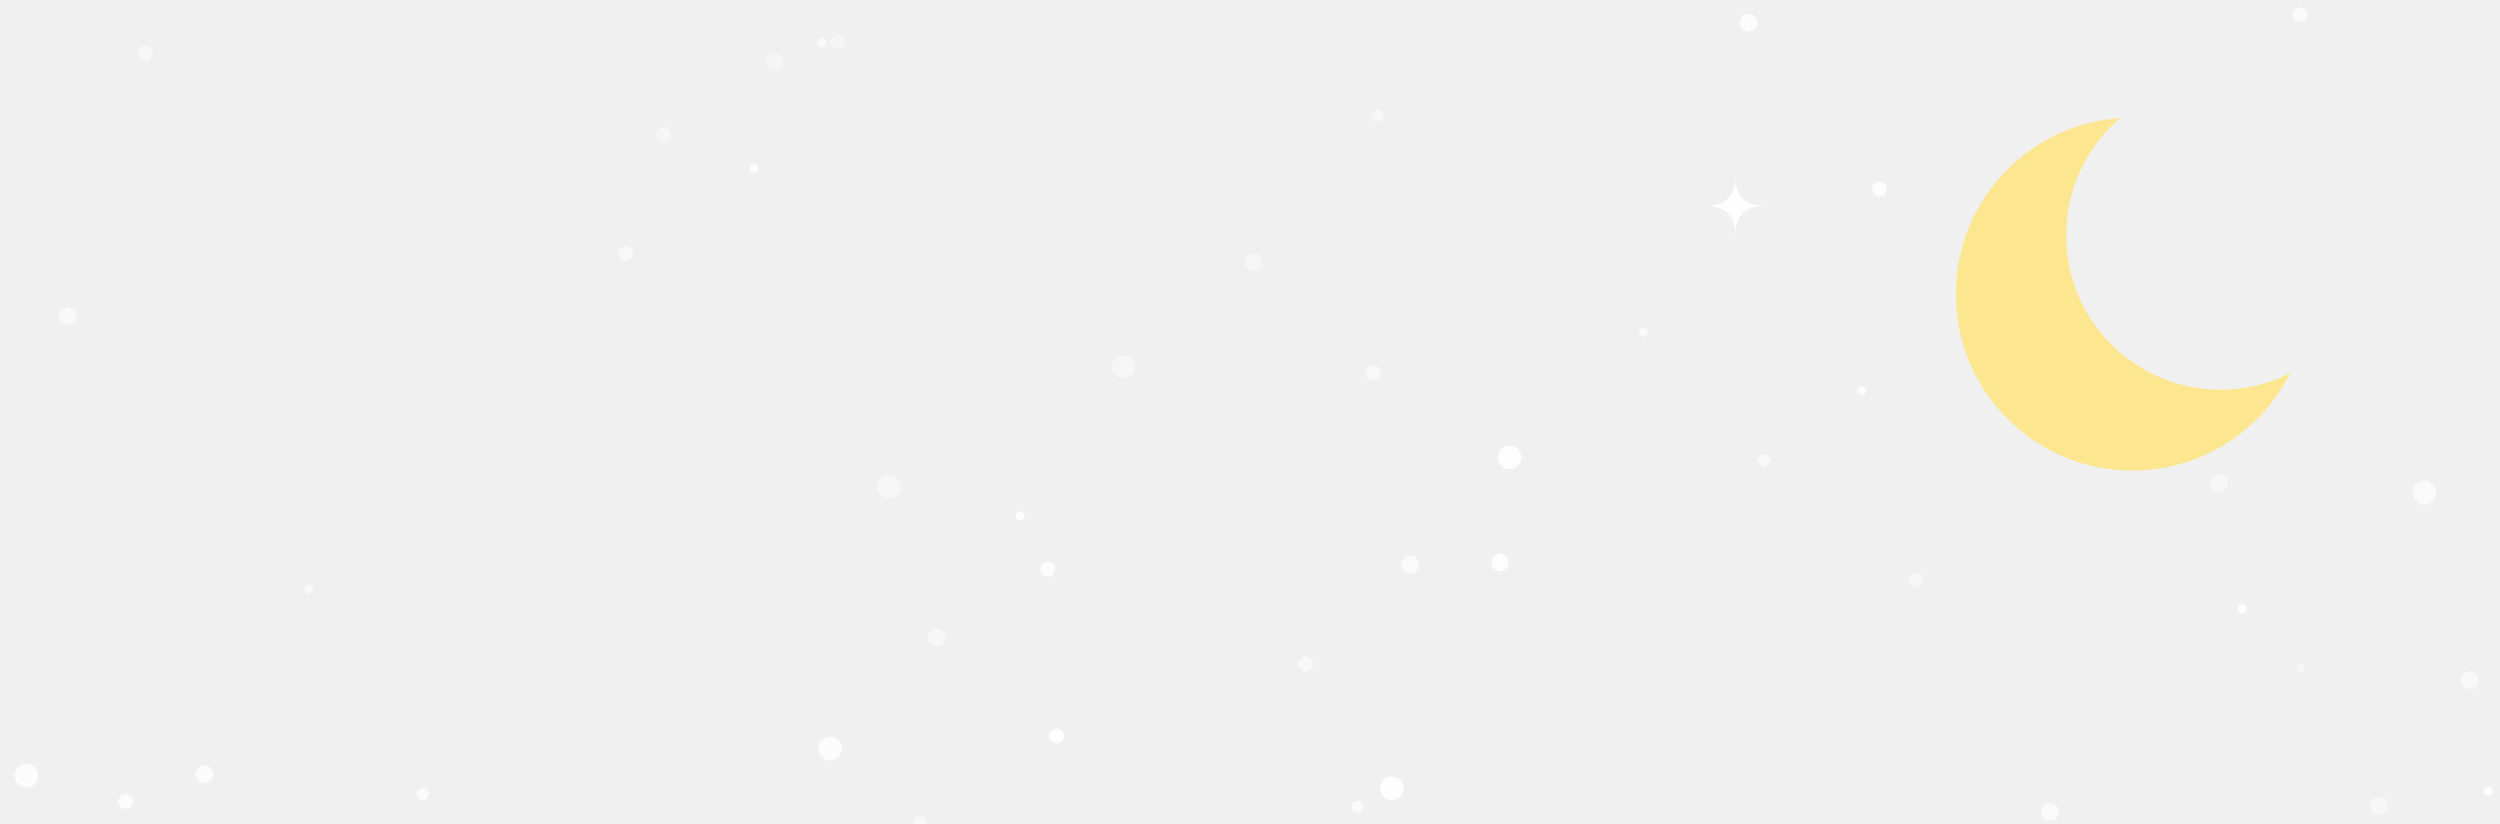
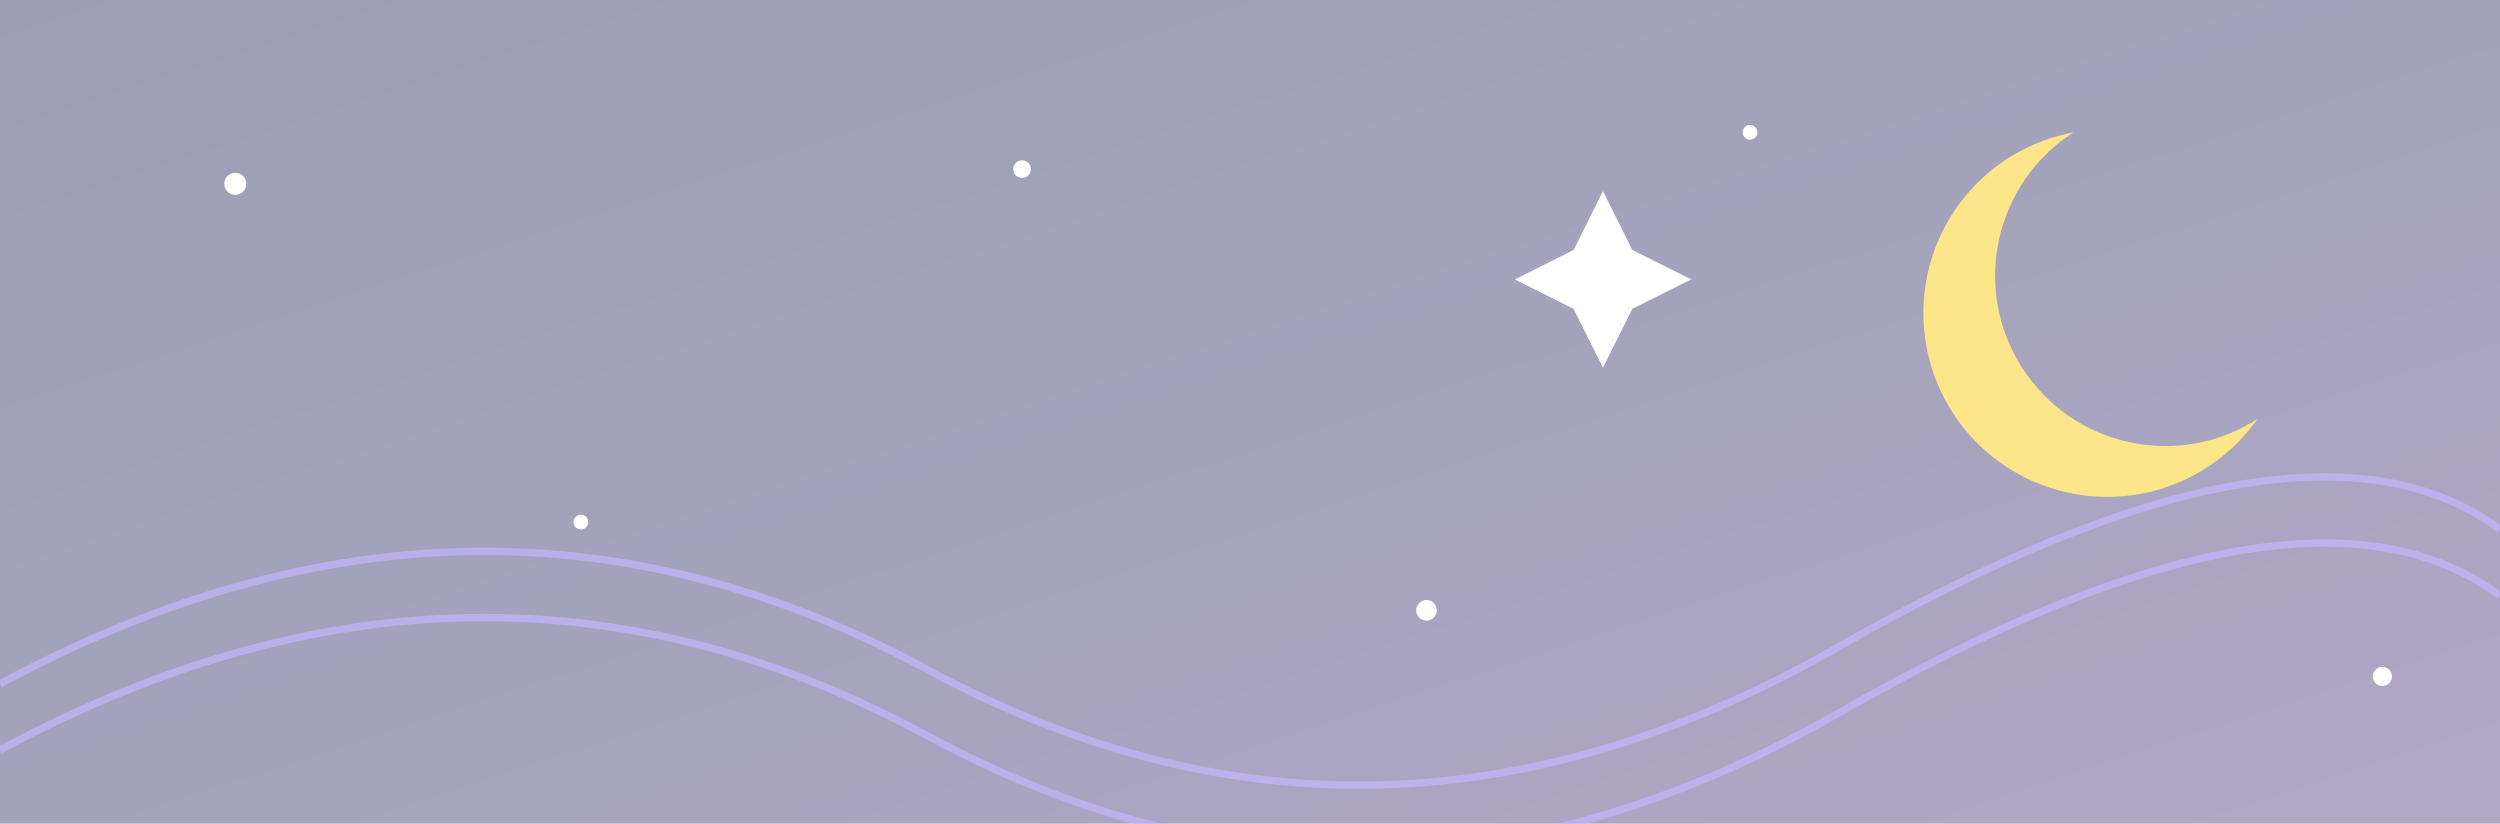
- <svg xmlns="http://www.w3.org/2000/svg" viewBox="0 0 340 112" width="340" height="112" preserveAspectRatio="none">
+ <svg xmlns="http://www.w3.org/2000/svg" viewBox="0 0 340 112" width="340" height="112" preserveAspectRatio="xMidYMid meet">
  <defs>
-     <mask id="cm">
-       <rect width="340" height="112" fill="#ffffff" />
-       <circle cx="302" cy="32" r="21" fill="#000000" />
-     </mask>
+     <linearGradient id="n" x2="1" y2="1">
+       <stop stop-color="#18245a" />
+       <stop offset="1" stop-color="#503a83" />
+     </linearGradient>
  </defs>
-   <circle cx="177.5" cy="90.3" r="1.0" fill="#ffffff" opacity="0.52" />
-   <circle cx="260.5" cy="78.9" r="1.0" fill="#ffffff" opacity="0.42" />
-   <circle cx="9.2" cy="43.0" r="1.2" fill="#ffffff" opacity="0.50" />
-   <circle cx="170.5" cy="35.6" r="1.2" fill="#ffffff" opacity="0.43" />
-   <circle cx="187.4" cy="15.7" r="0.8" fill="#ffffff" opacity="0.44" />
-   <circle cx="239.9" cy="62.6" r="0.8" fill="#ffffff" opacity="0.55" />
-   <circle cx="42.0" cy="80.1" r="0.6" fill="#ffffff" opacity="0.54" />
-   <circle cx="27.8" cy="105.3" r="1.2" fill="#ffffff" opacity="0.73" />
-   <circle cx="204.0" cy="76.5" r="1.2" fill="#ffffff" opacity="0.84" />
-   <circle cx="312.8" cy="2.0" r="1.0" fill="#ffffff" opacity="0.69" />
-   <circle cx="304.9" cy="82.8" r="0.6" fill="#ffffff" opacity="0.93" />
-   <circle cx="127.4" cy="86.7" r="1.2" fill="#ffffff" opacity="0.49" />
-   <circle cx="189.3" cy="107.2" r="1.6" fill="#ffffff" opacity="0.92" />
-   <circle cx="19.8" cy="7.2" r="1.0" fill="#ffffff" opacity="0.47" />
-   <circle cx="205.3" cy="62.2" r="1.6" fill="#ffffff" opacity="0.89" />
-   <circle cx="85.1" cy="34.5" r="1.0" fill="#ffffff" opacity="0.54" />
-   <circle cx="112.9" cy="101.8" r="1.6" fill="#ffffff" opacity="0.82" />
-   <circle cx="113.9" cy="5.7" r="1.0" fill="#ffffff" opacity="0.36" />
-   <circle cx="253.2" cy="53.1" r="0.6" fill="#ffffff" opacity="0.79" />
-   <circle cx="105.3" cy="8.4" r="1.2" fill="#ffffff" opacity="0.36" />
-   <circle cx="191.8" cy="76.8" r="1.2" fill="#ffffff" opacity="0.64" />
-   <circle cx="323.5" cy="109.6" r="1.2" fill="#ffffff" opacity="0.46" />
-   <circle cx="338.4" cy="107.6" r="0.6" fill="#ffffff" opacity="0.89" />
-   <circle cx="17.1" cy="109.0" r="1.0" fill="#ffffff" opacity="0.83" />
-   <circle cx="312.9" cy="90.8" r="0.6" fill="#ffffff" opacity="0.45" />
-   <circle cx="142.5" cy="77.4" r="1.0" fill="#ffffff" opacity="0.85" />
-   <circle cx="223.5" cy="45.2" r="0.6" fill="#ffffff" opacity="0.68" />
-   <circle cx="184.6" cy="109.7" r="0.8" fill="#ffffff" opacity="0.67" />
-   <circle cx="90.2" cy="18.3" r="1.0" fill="#ffffff" opacity="0.38" />
-   <circle cx="301.8" cy="65.7" r="1.2" fill="#ffffff" opacity="0.48" />
-   <circle cx="138.7" cy="70.2" r="0.6" fill="#ffffff" opacity="0.93" />
-   <circle cx="255.6" cy="25.7" r="1.0" fill="#ffffff" opacity="0.84" />
-   <circle cx="329.7" cy="67.0" r="1.6" fill="#ffffff" opacity="0.69" />
-   <circle cx="143.7" cy="100.1" r="1.0" fill="#ffffff" opacity="0.93" />
-   <circle cx="57.5" cy="108.0" r="0.8" fill="#ffffff" opacity="0.72" />
-   <circle cx="125.1" cy="111.8" r="0.8" fill="#ffffff" opacity="0.53" />
-   <circle cx="120.9" cy="66.2" r="1.6" fill="#ffffff" opacity="0.41" />
-   <circle cx="3.6" cy="105.5" r="1.6" fill="#ffffff" opacity="0.81" />
-   <circle cx="152.8" cy="49.9" r="1.6" fill="#ffffff" opacity="0.43" />
-   <circle cx="186.8" cy="50.7" r="1.0" fill="#ffffff" opacity="0.51" />
-   <circle cx="335.9" cy="92.5" r="1.2" fill="#ffffff" opacity="0.55" />
-   <circle cx="111.8" cy="5.8" r="0.6" fill="#ffffff" opacity="0.66" />
-   <circle cx="237.8" cy="3.1" r="1.2" fill="#ffffff" opacity="0.78" />
-   <circle cx="102.5" cy="22.9" r="0.6" fill="#ffffff" opacity="0.82" />
-   <circle cx="278.8" cy="110.4" r="1.2" fill="#ffffff" opacity="0.67" />
-   <circle cx="290" cy="40" r="24" fill="#fde68a" opacity="0.95" mask="url(#cm)" />
-   <path d="M236 24 Q236 28 240 28 Q236 28 236 32 Q236 28 232 28 Q236 28 236 24Z" fill="#ffffff" opacity="0.9" />
+   <path d="M0 0H340V112H0Z" fill="url(#n)" opacity=".4" />
+   <path d="M282 18a25 25 0 1 0 25 39 21 21 0 1 1-25-39" fill="#fde68a" />
+   <g fill="#fff">
+     <circle cx="32" cy="25" r="1.5" />
+     <circle cx="79" cy="71" r="1" />
+     <circle cx="139" cy="23" r="1.2" />
+     <circle cx="194" cy="83" r="1.4" />
+     <circle cx="238" cy="18" r="1" />
+     <circle cx="324" cy="92" r="1.3" />
+   </g>
+   <g fill="none" stroke="#c4b5fd" opacity=".7">
+     <path d="M0 93Q65 58 126 91T250 88T340 72" />
+     <path d="M0 102Q65 67 126 100T250 97T340 81" />
+   </g>
+   <path d="M218 26l4 8 8 4-8 4-4 8-4-8-8-4 8-4z" fill="#fff" />
</svg>
